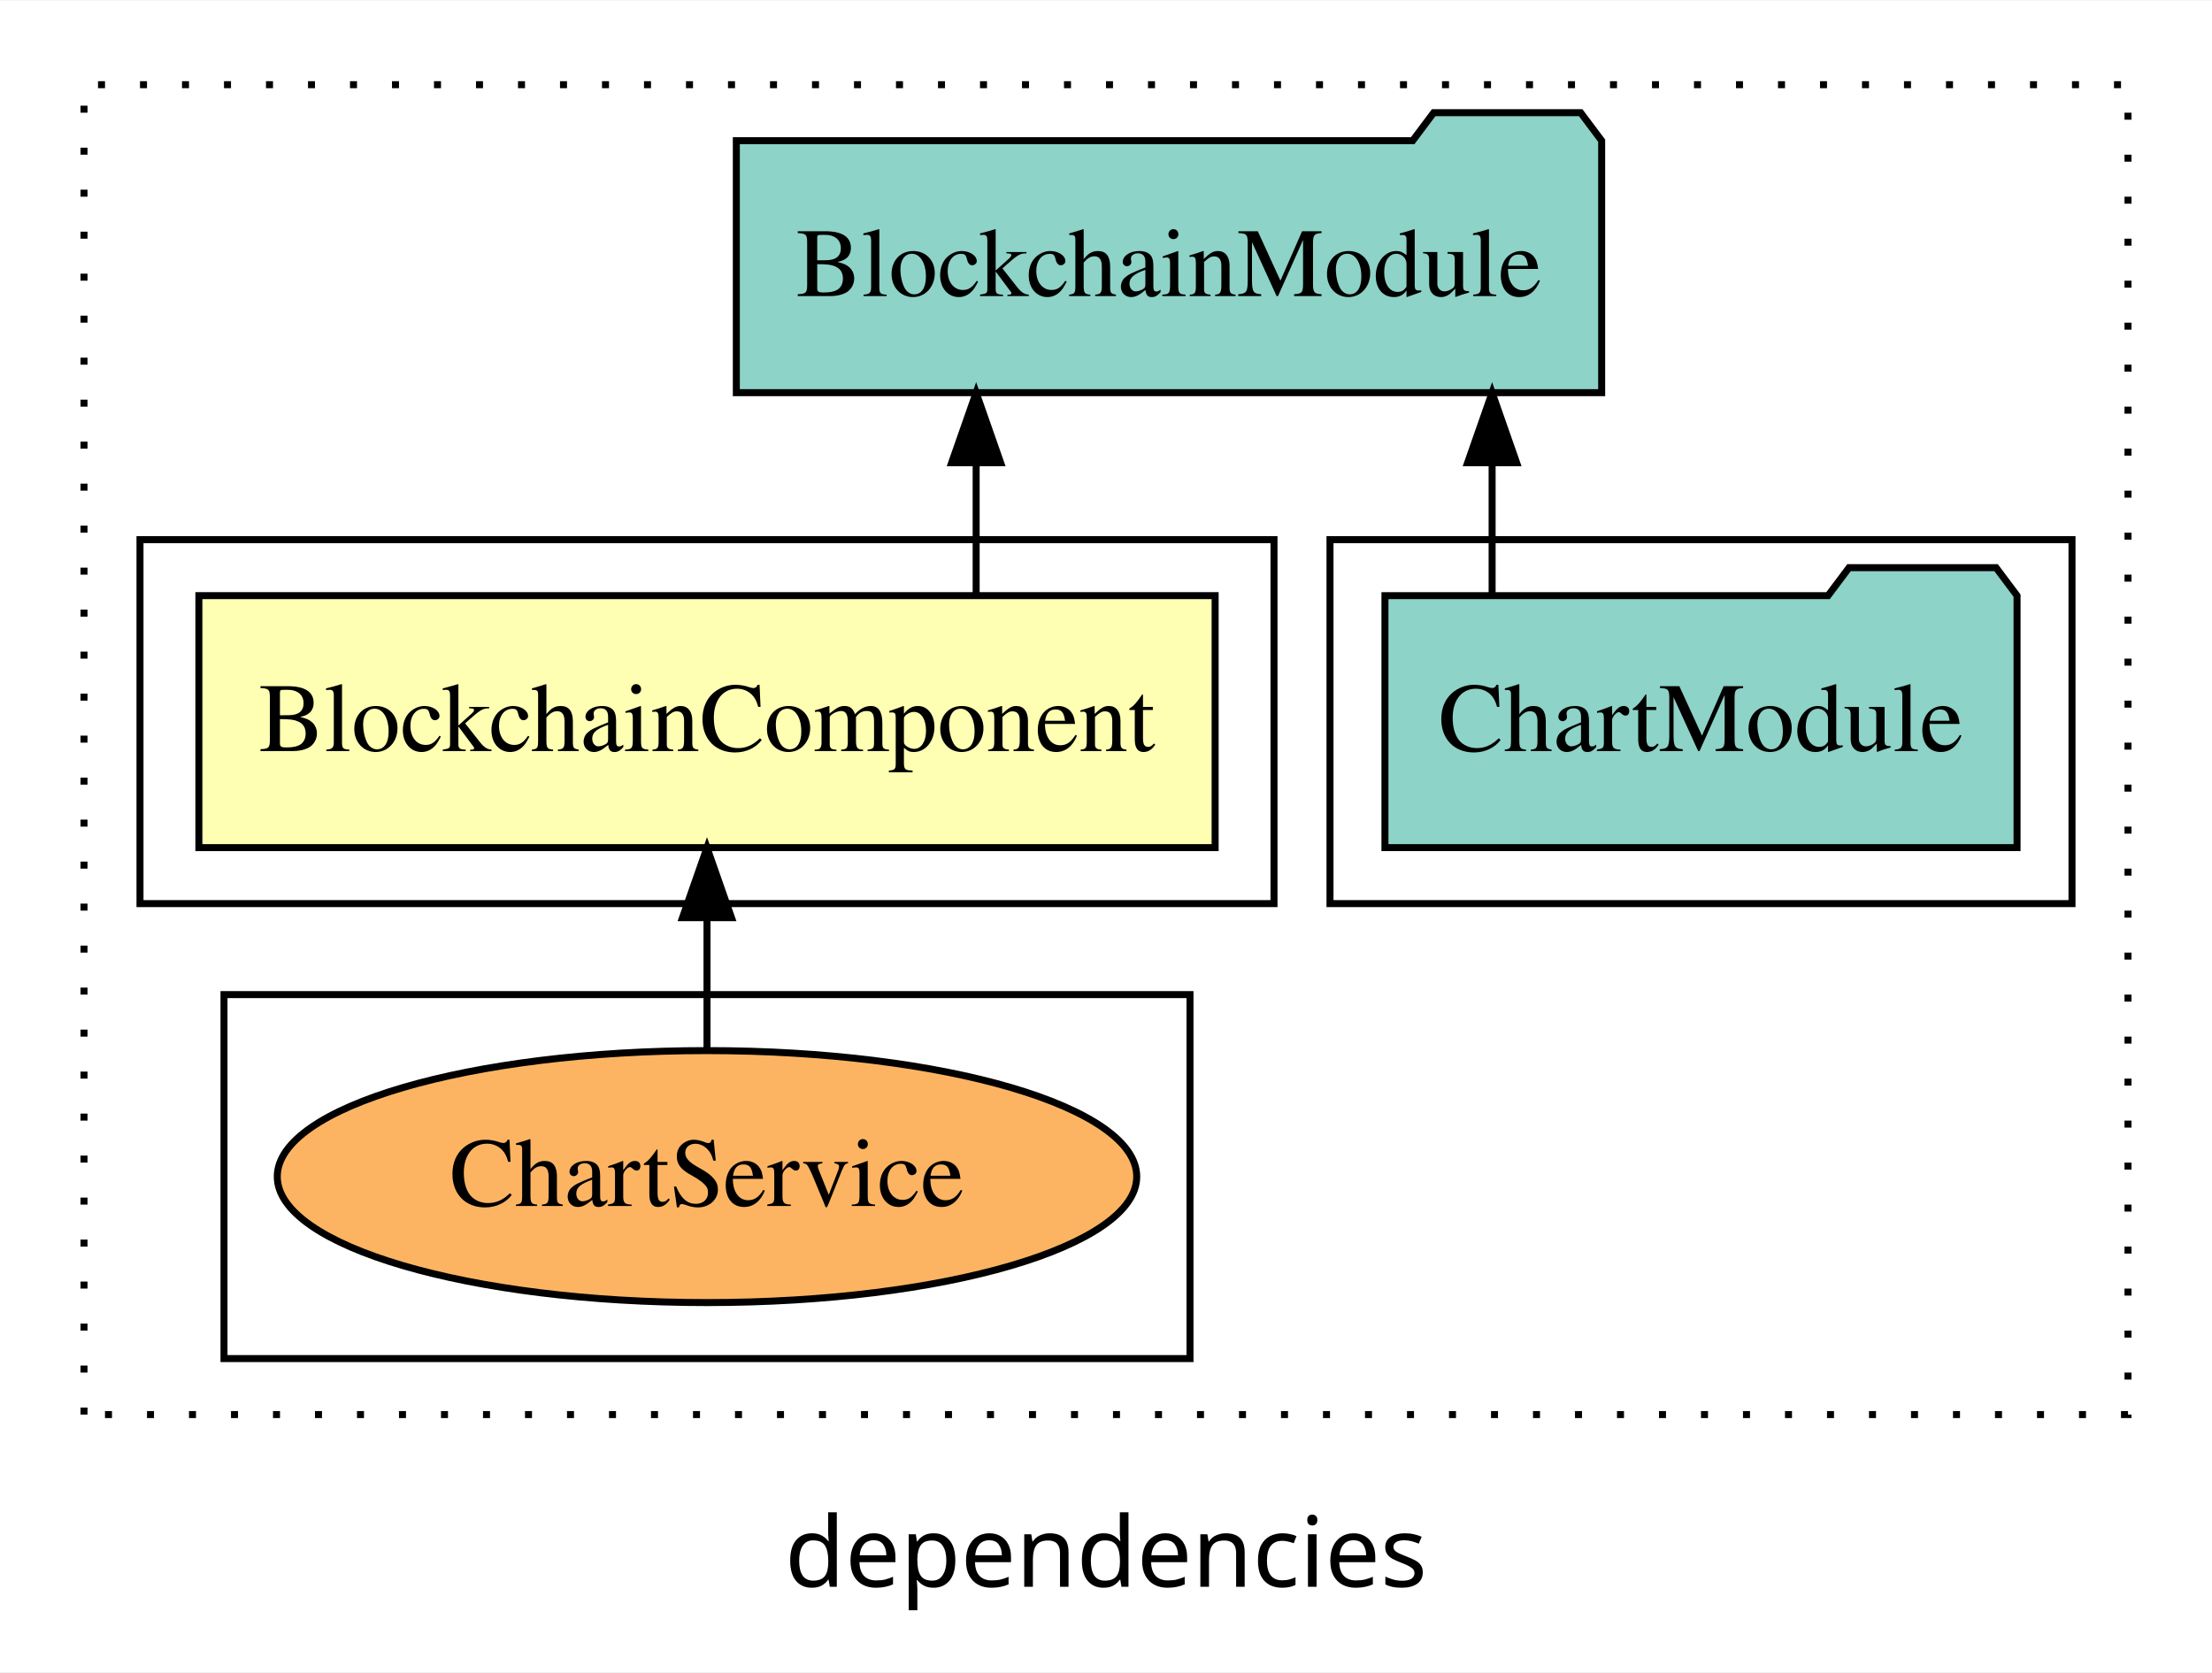
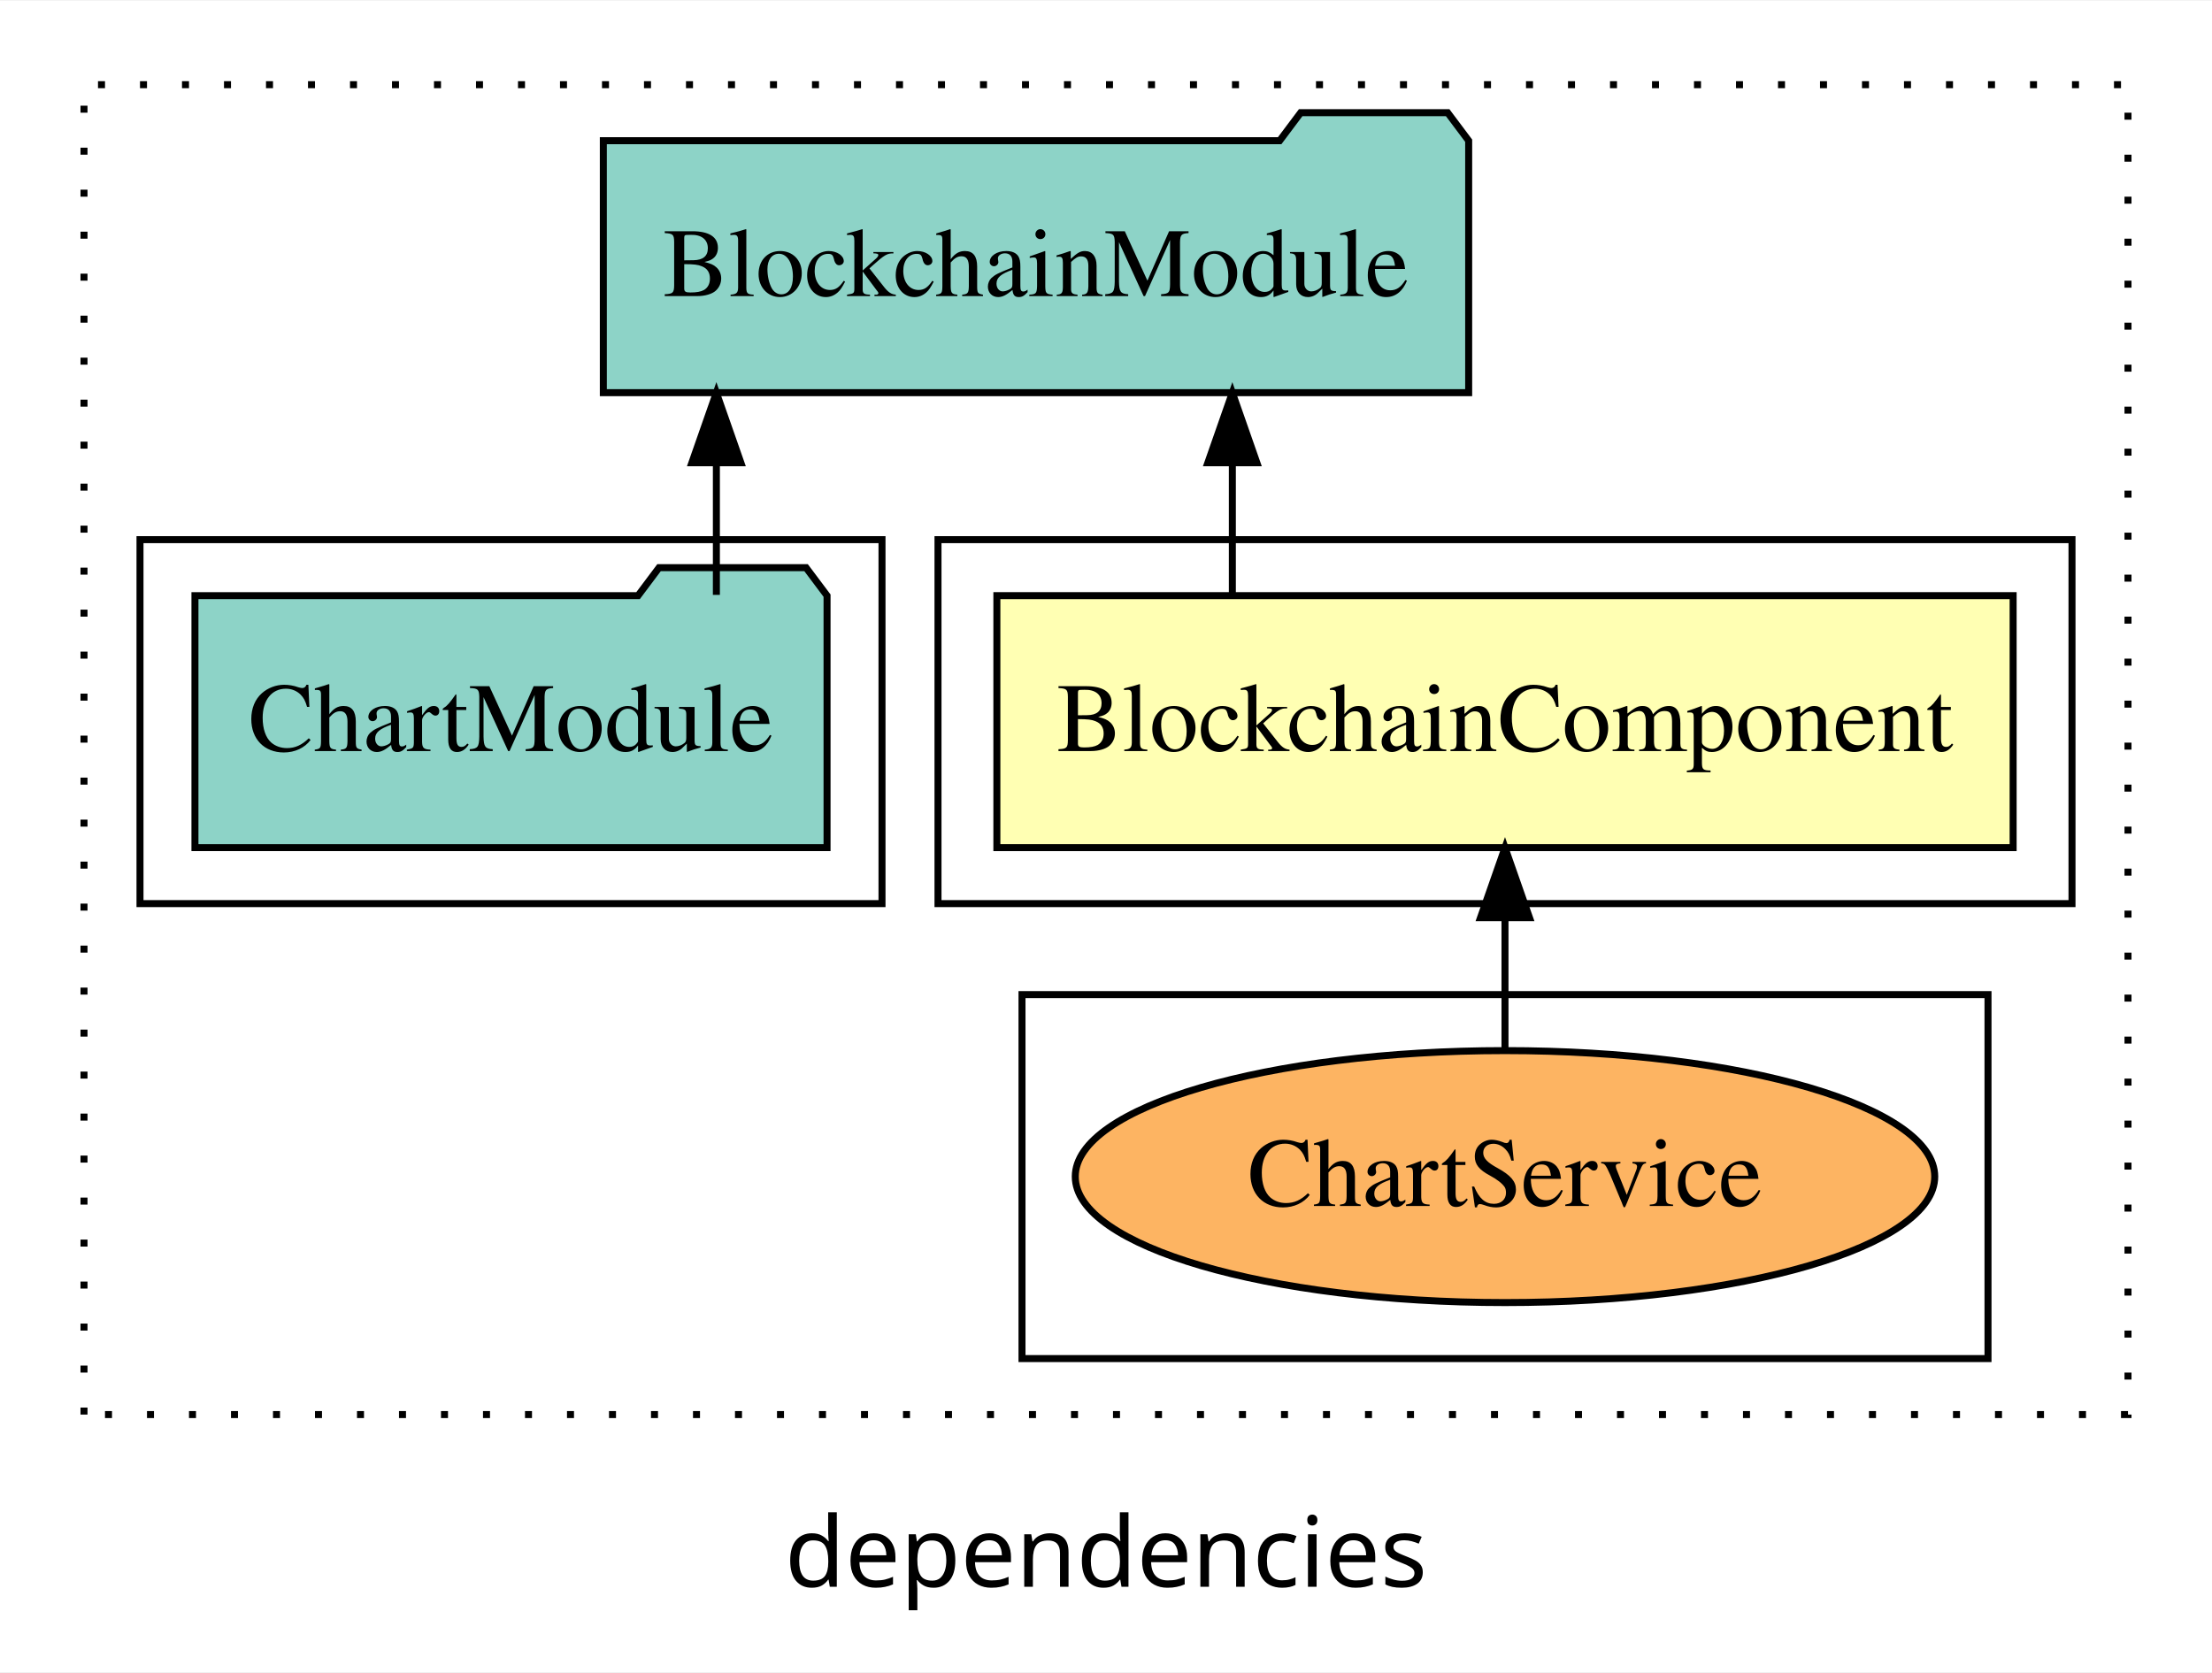
<svg xmlns="http://www.w3.org/2000/svg" width="316pt" height="239pt" viewBox="0.00 0.00 316.00 238.80">
  <g id="graph0" class="graph" transform="scale(1 1) rotate(0) translate(4 234.8)">
    <polygon fill="white" stroke="transparent" points="-4,4 -4,-234.8 312,-234.8 312,4 -4,4" />
    <text text-anchor="middle" x="154" y="-8.2" font-family="sans-serif" font-size="14.00">dependencies</text>
    <g id="clust1" class="cluster">
      <polygon fill="none" stroke="black" stroke-dasharray="1,5" points="8,-32.8 8,-222.8 300,-222.8 300,-32.8 8,-32.8" />
    </g>
-     <g id="clust4" class="cluster">
-       <polygon fill="none" stroke="black" points="186,-105.8 186,-157.8 292,-157.8 292,-105.8 186,-105.8" />
-     </g>
    <g id="clust2" class="cluster">
-       <polygon fill="none" stroke="black" points="16,-105.8 16,-157.8 178,-157.8 178,-105.8 16,-105.8" />
+       <polygon fill="none" stroke="black" points="130,-105.8 130,-157.8 292,-157.8 292,-105.8 130,-105.8" />
    </g>
    <g id="clust3" class="cluster">
-       <polygon fill="none" stroke="black" points="28,-40.8 28,-92.8 166,-92.8 166,-40.8 28,-40.8" />
+       <polygon fill="none" stroke="black" points="142,-40.8 142,-92.8 280,-92.8 280,-40.8 142,-40.8" />
+     </g>
+     <g id="clust4" class="cluster">
+       <polygon fill="none" stroke="black" points="16,-105.8 16,-157.8 122,-157.8 122,-105.8 16,-105.8" />
    </g>
    <g id="node1" class="node">
-       <polygon fill="#ffffb3" stroke="black" points="169.59,-149.8 24.41,-149.8 24.41,-113.8 169.59,-113.8 169.59,-149.8" />
-       <text text-anchor="middle" x="97" y="-127.6" font-family="Times,serif" font-size="14.00">BlockchainComponent</text>
+       <polygon fill="#ffffb3" stroke="black" points="283.59,-149.8 138.41,-149.8 138.41,-113.8 283.59,-113.8 283.59,-149.8" />
+       <text text-anchor="middle" x="211" y="-127.6" font-family="Times,serif" font-size="14.00">BlockchainComponent</text>
    </g>
    <g id="node2" class="node">
-       <polygon fill="#8dd3c7" stroke="black" points="224.81,-214.8 221.81,-218.8 200.81,-218.8 197.81,-214.8 101.19,-214.8 101.19,-178.8 224.81,-178.8 224.81,-214.8" />
-       <text text-anchor="middle" x="163" y="-192.6" font-family="Times,serif" font-size="14.00">BlockchainModule</text>
+       <polygon fill="#8dd3c7" stroke="black" points="205.81,-214.8 202.81,-218.8 181.81,-218.8 178.81,-214.8 82.19,-214.8 82.19,-178.8 205.81,-178.8 205.81,-214.8" />
+       <text text-anchor="middle" x="144" y="-192.6" font-family="Times,serif" font-size="14.00">BlockchainModule</text>
    </g>
    <g id="edge1" class="edge">
-       <path fill="none" stroke="black" d="M135.45,-149.91C135.45,-149.91 135.45,-168.79 135.45,-168.79" />
-       <polygon fill="black" stroke="black" points="131.95,-168.79 135.45,-178.79 138.95,-168.79 131.95,-168.79" />
+       <path fill="none" stroke="black" d="M172.05,-149.91C172.05,-149.91 172.05,-168.79 172.05,-168.79" />
+       <polygon fill="black" stroke="black" points="168.55,-168.79 172.05,-178.79 175.55,-168.79 168.55,-168.79" />
    </g>
    <g id="node3" class="node">
-       <ellipse fill="#fdb462" stroke="black" cx="97" cy="-66.8" rx="61.39" ry="18" />
-       <text text-anchor="middle" x="97" y="-62.6" font-family="Times,serif" font-size="14.00">ChartService</text>
+       <ellipse fill="#fdb462" stroke="black" cx="211" cy="-66.8" rx="61.39" ry="18" />
+       <text text-anchor="middle" x="211" y="-62.6" font-family="Times,serif" font-size="14.00">ChartService</text>
    </g>
    <g id="edge2" class="edge">
-       <path fill="none" stroke="black" d="M97,-84.91C97,-84.91 97,-103.79 97,-103.79" />
-       <polygon fill="black" stroke="black" points="93.5,-103.79 97,-113.79 100.5,-103.79 93.5,-103.79" />
+       <path fill="none" stroke="black" d="M211,-84.91C211,-84.91 211,-103.79 211,-103.79" />
+       <polygon fill="black" stroke="black" points="207.5,-103.79 211,-113.79 214.5,-103.79 207.5,-103.79" />
    </g>
    <g id="node4" class="node">
-       <polygon fill="#8dd3c7" stroke="black" points="284.15,-149.8 281.15,-153.8 260.15,-153.8 257.15,-149.8 193.85,-149.8 193.85,-113.8 284.15,-113.8 284.15,-149.8" />
-       <text text-anchor="middle" x="239" y="-127.6" font-family="Times,serif" font-size="14.00">ChartModule</text>
+       <polygon fill="#8dd3c7" stroke="black" points="114.15,-149.8 111.15,-153.8 90.15,-153.8 87.15,-149.8 23.85,-149.8 23.85,-113.8 114.15,-113.8 114.15,-149.8" />
+       <text text-anchor="middle" x="69" y="-127.6" font-family="Times,serif" font-size="14.00">ChartModule</text>
    </g>
    <g id="edge3" class="edge">
-       <path fill="none" stroke="black" d="M209.16,-149.91C209.16,-149.91 209.16,-168.79 209.16,-168.79" />
-       <polygon fill="black" stroke="black" points="205.66,-168.79 209.16,-178.79 212.66,-168.79 205.66,-168.79" />
+       <path fill="none" stroke="black" d="M98.34,-149.91C98.34,-149.91 98.34,-168.79 98.34,-168.79" />
+       <polygon fill="black" stroke="black" points="94.84,-168.79 98.34,-178.79 101.84,-168.79 94.84,-168.79" />
    </g>
  </g>
</svg>
